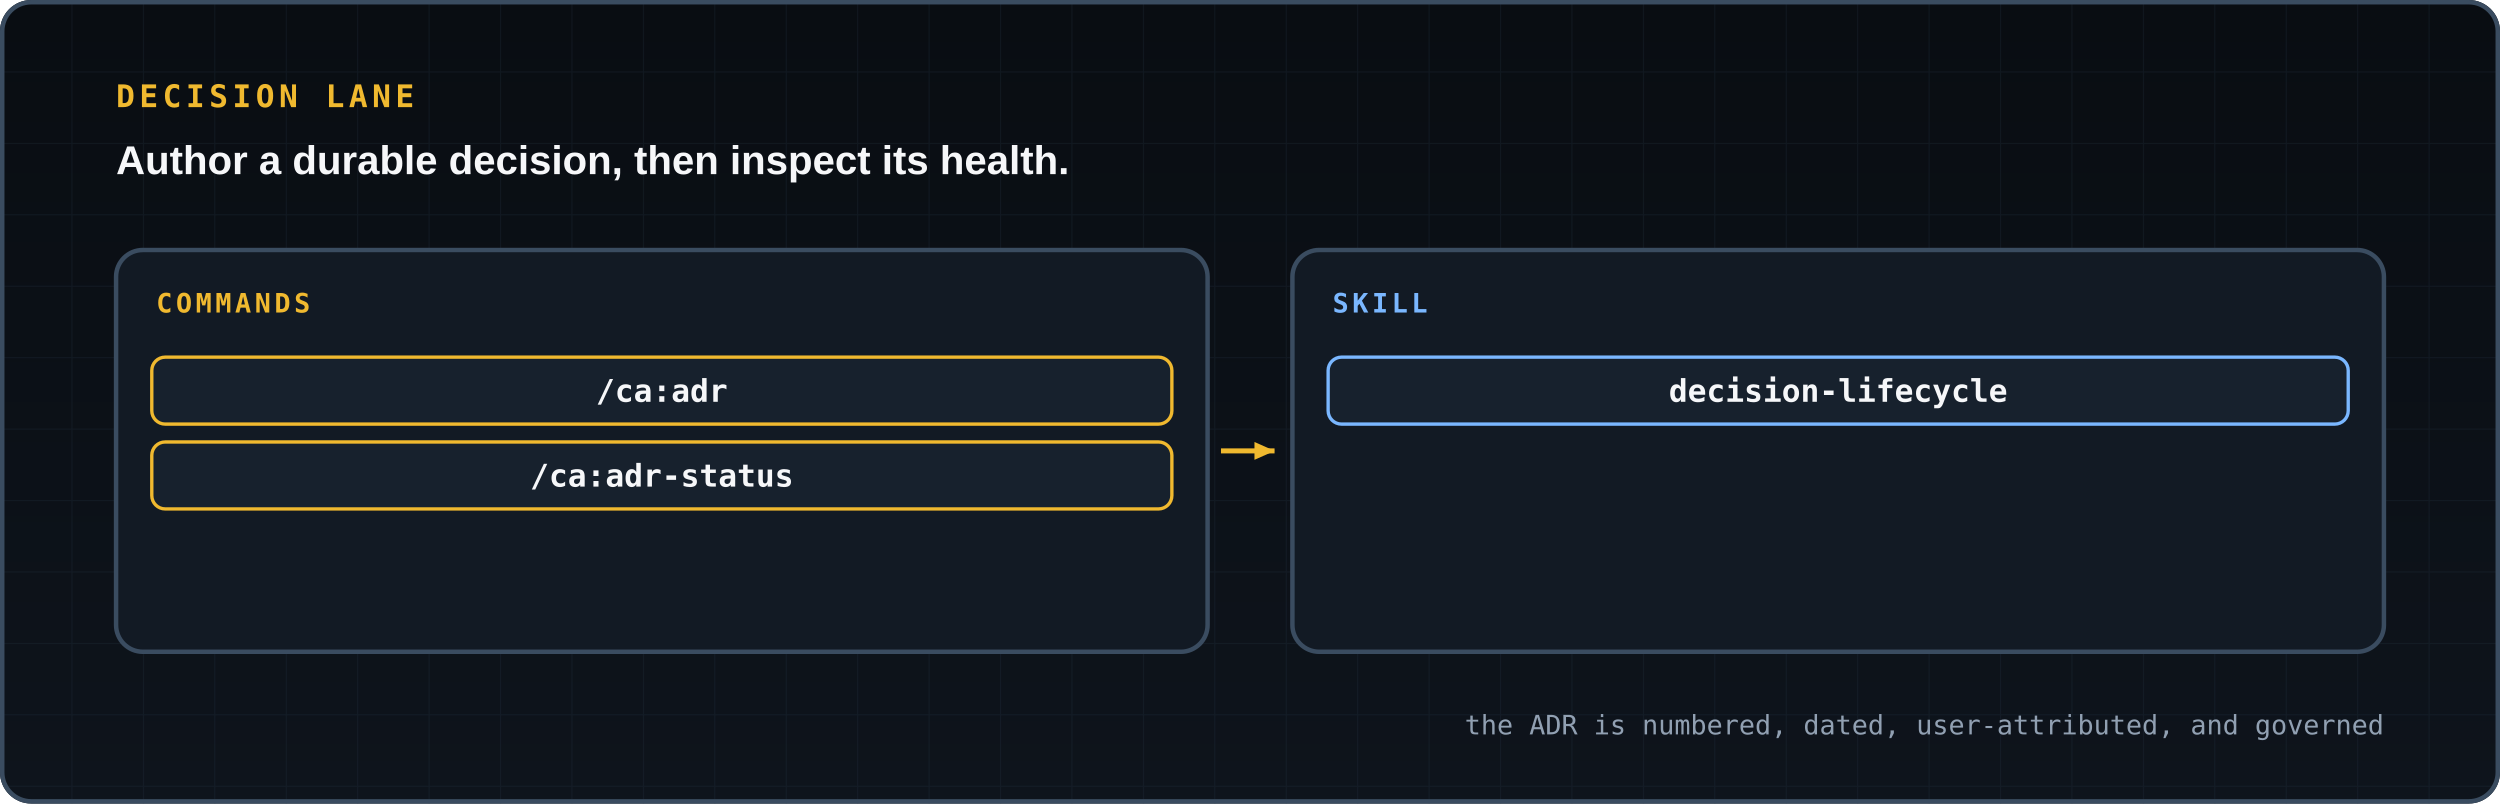
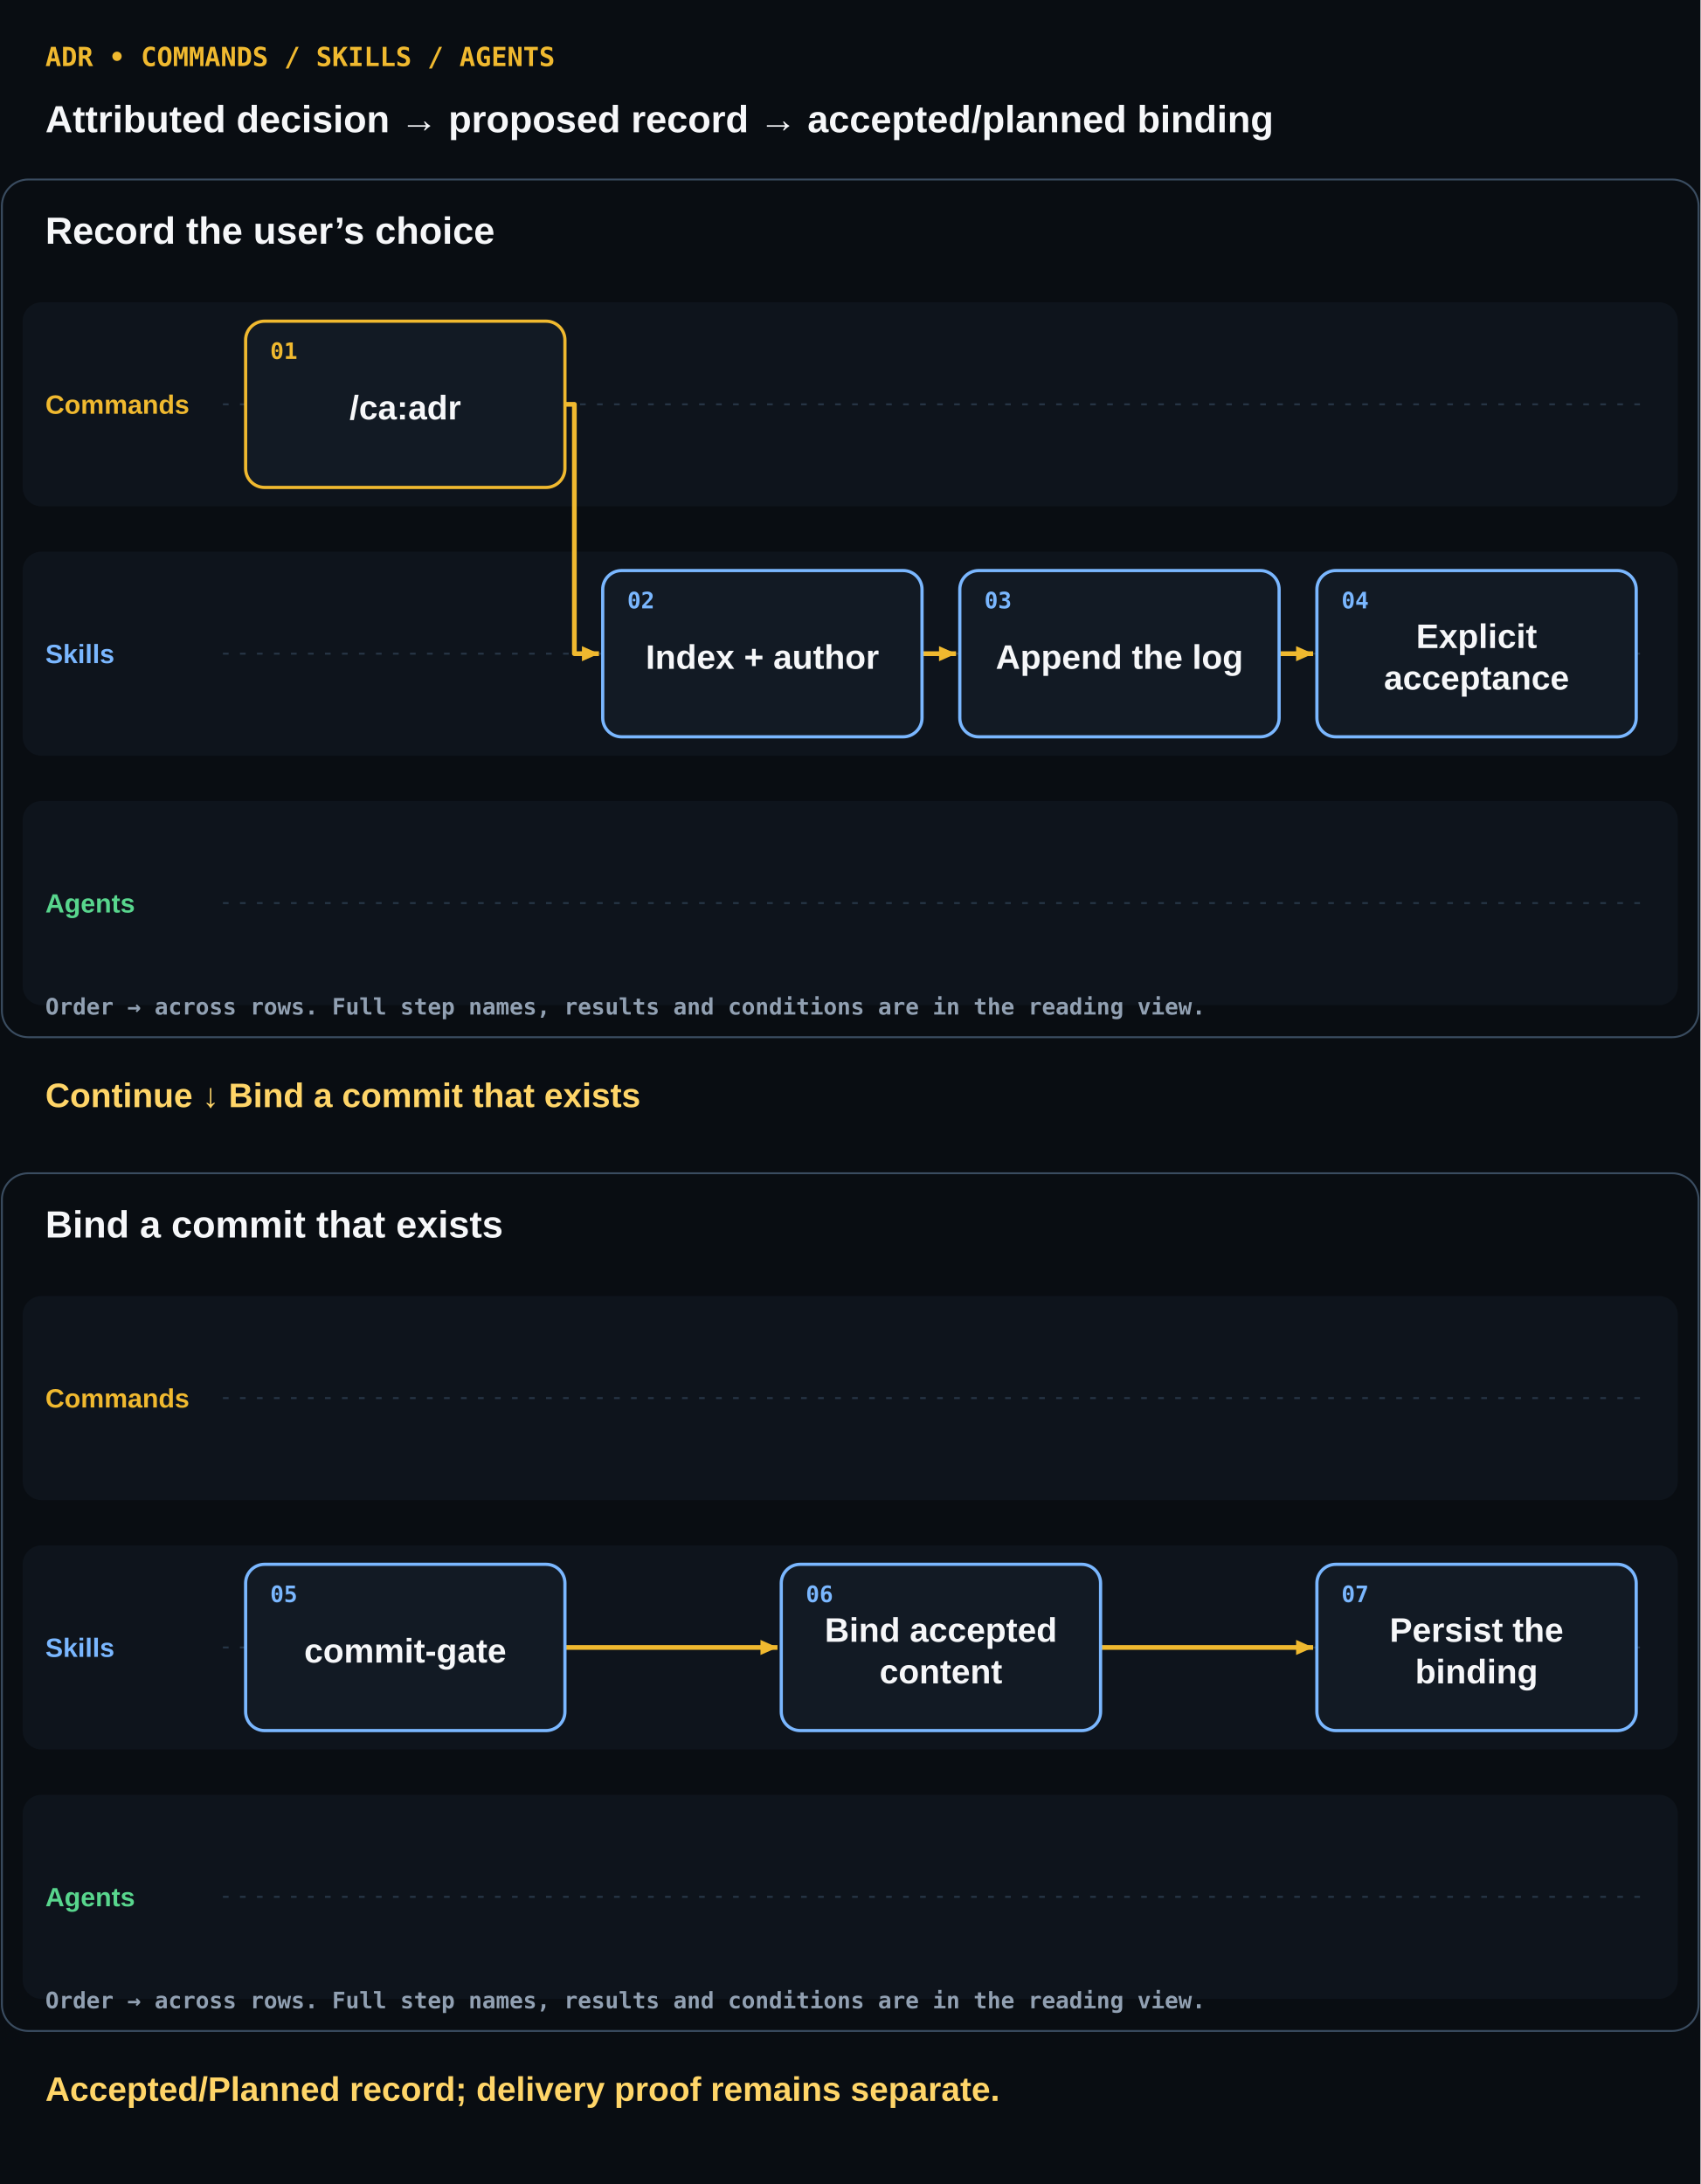
- <svg xmlns="http://www.w3.org/2000/svg" viewBox="0 0 1120 360" role="img" data-diagram-system="ca-v2">
-   <defs>
-     <linearGradient id="canvas" x1="0" y1="0" x2="0" y2="1">
-       <stop stop-color="#090d12" />
-       <stop offset="1" stop-color="#0e141c" />
-     </linearGradient>
-     <pattern id="grid" width="32" height="32" patternUnits="userSpaceOnUse">
-       <path d="M32 0H0V32" fill="none" stroke="#273647" stroke-width="1" stroke-opacity=".24" />
-     </pattern>
-     <marker id="arrow" markerUnits="userSpaceOnUse" viewBox="0 0 9 8" markerWidth="9" markerHeight="8" refX="9" refY="4" orient="auto">
-       <path d="M0 0L9 4L0 8Z" fill="context-stroke" />
-     </marker>
-   </defs>
-   <rect width="1120" height="360" rx="14" fill="url(#canvas)" />
-   <rect width="1120" height="360" rx="14" fill="url(#grid)" />
-   <rect x="1" y="1" width="1118" height="358" rx="13" fill="none" stroke="#3a4c60" stroke-width="2" />
-   <text x="52" y="48" font-family="JetBrains Mono Variable, Consolas, Cascadia Mono, monospace" font-size="14" font-weight="750" fill="#f0b92f" text-anchor="start" letter-spacing="2" data-max-width="1044">DECISION LANE</text>
-   <text x="52" y="78" font-family="Manrope Variable, Segoe UI, Arial, sans-serif" font-size="18" font-weight="700" fill="#f6f7f9" text-anchor="start" data-max-width="1044">Author a durable decision, then inspect its health.</text>
-   <rect x="52" y="112" width="489" height="180" rx="12" fill="#121a24" stroke="#3a4c60" stroke-width="2" />
-   <text x="70" y="140" font-family="JetBrains Mono Variable, Consolas, Cascadia Mono, monospace" font-size="12" font-weight="750" fill="#f0b92f" text-anchor="start" letter-spacing="1.6" data-label-kind="annotation" data-max-width="1026">COMMANDS</text>
-   <rect x="68" y="160" width="457" height="30" rx="6" fill="#17212d" stroke="#f0b92f" stroke-width="1.5" />
-   <text x="296.5" y="180" font-family="JetBrains Mono Variable, Consolas, Cascadia Mono, monospace" font-size="14" font-weight="650" fill="#f6f7f9" text-anchor="middle" data-max-width="447">/ca:adr</text>
-   <rect x="68" y="198" width="457" height="30" rx="6" fill="#17212d" stroke="#f0b92f" stroke-width="1.5" />
-   <text x="296.5" y="218" font-family="JetBrains Mono Variable, Consolas, Cascadia Mono, monospace" font-size="14" font-weight="650" fill="#f6f7f9" text-anchor="middle" data-max-width="447">/ca:adr-status</text>
-   <path d="M547 202 L571 202" fill="none" stroke="#f0b92f" stroke-width="2.25" marker-end="url(#arrow)" />
-   <rect x="579" y="112" width="489" height="180" rx="12" fill="#121a24" stroke="#3a4c60" stroke-width="2" />
-   <text x="597" y="140" font-family="JetBrains Mono Variable, Consolas, Cascadia Mono, monospace" font-size="12" font-weight="750" fill="#7ab7ff" text-anchor="start" letter-spacing="1.6" data-label-kind="annotation" data-max-width="499">SKILL</text>
-   <rect x="595" y="160" width="457" height="30" rx="6" fill="#17212d" stroke="#7ab7ff" stroke-width="1.5" />
-   <text x="823.5" y="180" font-family="JetBrains Mono Variable, Consolas, Cascadia Mono, monospace" font-size="14" font-weight="650" fill="#f6f7f9" text-anchor="middle" data-max-width="447">decision-lifecycle</text>
-   <text x="1068" y="329" font-family="JetBrains Mono Variable, Consolas, Cascadia Mono, monospace" font-size="12" font-weight="500" fill="#91a0b2" text-anchor="end" data-label-kind="annotation" data-max-width="1044">the ADR is numbered, dated, user-attributed, and governed</text>
+ <svg xmlns="http://www.w3.org/2000/svg" viewBox="0 0 900 1156" role="img" data-diagram-system="ca-v2" data-execution-map="adr">
+   <rect width="900" height="1156" fill="#090d12" />
+   <text x="24" y="35" font-family="JetBrains Mono Variable, Consolas, Cascadia Mono, monospace" font-size="14" font-weight="600" fill="#f0b92f" text-anchor="start" data-max-width="852">ADR • COMMANDS / SKILLS / AGENTS</text>
+   <text x="24" y="70" font-family="Manrope Variable, Segoe UI, Arial, sans-serif" font-size="20" font-weight="650" fill="#f6f7f9" text-anchor="start" data-max-width="852">Attributed decision → proposed record → accepted/planned binding</text>
+   <svg x="0" y="94" width="900" height="456" viewBox="0 0 900 456" role="img" data-diagram-system="ca-v2" data-execution-chapter="author-decision">
+     <defs>
+       <marker id="asset-adr-author-decision-arrow" markerUnits="userSpaceOnUse" viewBox="0 0 9 8" markerWidth="9" markerHeight="8" refX="9" refY="4" orient="auto">
+         <path d="M0 0L9 4L0 8Z" fill="#f0b92f" />
+       </marker>
+     </defs>
+     <rect x="1" y="1" width="898" height="454" rx="14" fill="#090d12" stroke="#3a4c60" />
+     <text x="24" y="35" font-family="Manrope Variable, Segoe UI, Arial, sans-serif" font-size="20" font-weight="650" fill="#f6f7f9" text-anchor="start" data-max-width="760">Record the user’s choice</text>
+     <rect x="12" y="66" width="876" height="108" rx="10" fill="#0e141c" />
+     <path d="M118 120H874" fill="none" stroke="#273647" stroke-dasharray="3 6" />
+     <text x="24" y="125" font-family="Manrope Variable, Segoe UI, Arial, sans-serif" font-size="14" font-weight="650" fill="#f0b92f" text-anchor="start" data-max-width="91">Commands</text>
+     <rect x="12" y="198" width="876" height="108" rx="10" fill="#0e141c" />
+     <path d="M118 252H874" fill="none" stroke="#273647" stroke-dasharray="3 6" />
+     <text x="24" y="257" font-family="Manrope Variable, Segoe UI, Arial, sans-serif" font-size="14" font-weight="650" fill="#7ab7ff" text-anchor="start" data-max-width="91">Skills</text>
+     <rect x="12" y="330" width="876" height="108" rx="10" fill="#0e141c" />
+     <path d="M118 384H874" fill="none" stroke="#273647" stroke-dasharray="3 6" />
+     <text x="24" y="389" font-family="Manrope Variable, Segoe UI, Arial, sans-serif" font-size="14" font-weight="650" fill="#58d68d" text-anchor="start" data-max-width="91">Agents</text>
+     <path data-map-edge="adr-entry:adr-index" data-relation="sequence" d="M299 120H304V252H317" fill="none" stroke="#f0b92f" stroke-width="2.5" stroke-linejoin="round" marker-end="url(#asset-adr-author-decision-arrow)" />
+     <path data-map-edge="adr-index:adr-log" data-relation="sequence" d="M488 252H493V252H506" fill="none" stroke="#f0b92f" stroke-width="2.5" stroke-linejoin="round" marker-end="url(#asset-adr-author-decision-arrow)" />
+     <path data-map-edge="adr-log:adr-accept" data-relation="sequence" d="M677 252H682V252H695" fill="none" stroke="#f0b92f" stroke-width="2.5" stroke-linejoin="round" marker-end="url(#asset-adr-author-decision-arrow)" />
+     <g data-map-node="adr-entry" data-role="command">
+       <rect x="130" y="76" width="169" height="88" rx="10" fill="#121a24" stroke="#f0b92f" stroke-width="1.7" />
+       <text x="143" y="96" font-family="JetBrains Mono Variable, Consolas, Cascadia Mono, monospace" font-size="12" font-weight="600" fill="#f0b92f" text-anchor="start" data-max-width="147" data-label-kind="annotation">01</text>
+       <text x="214.5" y="128" font-family="Manrope Variable, Segoe UI, Arial, sans-serif" font-size="18" font-weight="650" fill="#f6f7f9" text-anchor="middle" data-max-width="153">/ca:adr</text>
+     </g>
+     <g data-map-node="adr-index" data-role="skill">
+       <rect x="319" y="208" width="169" height="88" rx="10" fill="#121a24" stroke="#7ab7ff" stroke-width="1.7" />
+       <text x="332" y="228" font-family="JetBrains Mono Variable, Consolas, Cascadia Mono, monospace" font-size="12" font-weight="600" fill="#7ab7ff" text-anchor="start" data-max-width="147" data-label-kind="annotation">02</text>
+       <text x="403.5" y="260" font-family="Manrope Variable, Segoe UI, Arial, sans-serif" font-size="18" font-weight="650" fill="#f6f7f9" text-anchor="middle" data-max-width="153">Index + author</text>
+     </g>
+     <g data-map-node="adr-log" data-role="skill">
+       <rect x="508" y="208" width="169" height="88" rx="10" fill="#121a24" stroke="#7ab7ff" stroke-width="1.7" />
+       <text x="521" y="228" font-family="JetBrains Mono Variable, Consolas, Cascadia Mono, monospace" font-size="12" font-weight="600" fill="#7ab7ff" text-anchor="start" data-max-width="147" data-label-kind="annotation">03</text>
+       <text x="592.5" y="260" font-family="Manrope Variable, Segoe UI, Arial, sans-serif" font-size="18" font-weight="650" fill="#f6f7f9" text-anchor="middle" data-max-width="153">Append the log</text>
+     </g>
+     <g data-map-node="adr-accept" data-role="skill">
+       <rect x="697" y="208" width="169" height="88" rx="10" fill="#121a24" stroke="#7ab7ff" stroke-width="1.7" />
+       <text x="710" y="228" font-family="JetBrains Mono Variable, Consolas, Cascadia Mono, monospace" font-size="12" font-weight="600" fill="#7ab7ff" text-anchor="start" data-max-width="147" data-label-kind="annotation">04</text>
+       <text x="781.5" y="249" font-family="Manrope Variable, Segoe UI, Arial, sans-serif" font-size="18" font-weight="650" fill="#f6f7f9" text-anchor="middle" data-max-width="153">Explicit</text>
+       <text x="781.5" y="271" font-family="Manrope Variable, Segoe UI, Arial, sans-serif" font-size="18" font-weight="650" fill="#f6f7f9" text-anchor="middle" data-max-width="153">acceptance</text>
+     </g>
+     <text x="24" y="443" font-family="JetBrains Mono Variable, Consolas, Cascadia Mono, monospace" font-size="12" font-weight="600" fill="#91a0b2" text-anchor="start" data-max-width="852" data-label-kind="annotation">Order → across rows. Full step names, results and conditions are in the reading view.</text>
+   </svg>
+   <text x="24" y="586" font-family="Manrope Variable, Segoe UI, Arial, sans-serif" font-size="18" font-weight="650" fill="#ffd568" text-anchor="start" data-max-width="852">Continue ↓ Bind a commit that exists</text>
+   <svg x="0" y="620" width="900" height="456" viewBox="0 0 900 456" role="img" data-diagram-system="ca-v2" data-execution-chapter="bind-record">
+     <defs>
+       <marker id="asset-adr-bind-record-arrow" markerUnits="userSpaceOnUse" viewBox="0 0 9 8" markerWidth="9" markerHeight="8" refX="9" refY="4" orient="auto">
+         <path d="M0 0L9 4L0 8Z" fill="#f0b92f" />
+       </marker>
+     </defs>
+     <rect x="1" y="1" width="898" height="454" rx="14" fill="#090d12" stroke="#3a4c60" />
+     <text x="24" y="35" font-family="Manrope Variable, Segoe UI, Arial, sans-serif" font-size="20" font-weight="650" fill="#f6f7f9" text-anchor="start" data-max-width="760">Bind a commit that exists</text>
+     <rect x="12" y="66" width="876" height="108" rx="10" fill="#0e141c" />
+     <path d="M118 120H874" fill="none" stroke="#273647" stroke-dasharray="3 6" />
+     <text x="24" y="125" font-family="Manrope Variable, Segoe UI, Arial, sans-serif" font-size="14" font-weight="650" fill="#f0b92f" text-anchor="start" data-max-width="91">Commands</text>
+     <rect x="12" y="198" width="876" height="108" rx="10" fill="#0e141c" />
+     <path d="M118 252H874" fill="none" stroke="#273647" stroke-dasharray="3 6" />
+     <text x="24" y="257" font-family="Manrope Variable, Segoe UI, Arial, sans-serif" font-size="14" font-weight="650" fill="#7ab7ff" text-anchor="start" data-max-width="91">Skills</text>
+     <rect x="12" y="330" width="876" height="108" rx="10" fill="#0e141c" />
+     <path d="M118 384H874" fill="none" stroke="#273647" stroke-dasharray="3 6" />
+     <text x="24" y="389" font-family="Manrope Variable, Segoe UI, Arial, sans-serif" font-size="14" font-weight="650" fill="#58d68d" text-anchor="start" data-max-width="91">Agents</text>
+     <path data-map-edge="adr-source-commit:adr-binding" data-relation="return" d="M299 252H398.5V252H411.5" fill="none" stroke="#f0b92f" stroke-width="2.5" stroke-linejoin="round" marker-end="url(#asset-adr-bind-record-arrow)" />
+     <path data-map-edge="adr-binding:adr-binding-commit" data-relation="sequence" d="M582.5 252H682V252H695" fill="none" stroke="#f0b92f" stroke-width="2.5" stroke-linejoin="round" marker-end="url(#asset-adr-bind-record-arrow)" />
+     <g data-map-node="adr-source-commit" data-role="skill">
+       <rect x="130" y="208" width="169" height="88" rx="10" fill="#121a24" stroke="#7ab7ff" stroke-width="1.7" />
+       <text x="143" y="228" font-family="JetBrains Mono Variable, Consolas, Cascadia Mono, monospace" font-size="12" font-weight="600" fill="#7ab7ff" text-anchor="start" data-max-width="147" data-label-kind="annotation">05</text>
+       <text x="214.5" y="260" font-family="Manrope Variable, Segoe UI, Arial, sans-serif" font-size="18" font-weight="650" fill="#f6f7f9" text-anchor="middle" data-max-width="153">commit-gate</text>
+     </g>
+     <g data-map-node="adr-binding" data-role="skill">
+       <rect x="413.5" y="208" width="169" height="88" rx="10" fill="#121a24" stroke="#7ab7ff" stroke-width="1.7" />
+       <text x="426.5" y="228" font-family="JetBrains Mono Variable, Consolas, Cascadia Mono, monospace" font-size="12" font-weight="600" fill="#7ab7ff" text-anchor="start" data-max-width="147" data-label-kind="annotation">06</text>
+       <text x="498" y="249" font-family="Manrope Variable, Segoe UI, Arial, sans-serif" font-size="18" font-weight="650" fill="#f6f7f9" text-anchor="middle" data-max-width="153">Bind accepted</text>
+       <text x="498" y="271" font-family="Manrope Variable, Segoe UI, Arial, sans-serif" font-size="18" font-weight="650" fill="#f6f7f9" text-anchor="middle" data-max-width="153">content</text>
+     </g>
+     <g data-map-node="adr-binding-commit" data-role="skill">
+       <rect x="697" y="208" width="169" height="88" rx="10" fill="#121a24" stroke="#7ab7ff" stroke-width="1.7" />
+       <text x="710" y="228" font-family="JetBrains Mono Variable, Consolas, Cascadia Mono, monospace" font-size="12" font-weight="600" fill="#7ab7ff" text-anchor="start" data-max-width="147" data-label-kind="annotation">07</text>
+       <text x="781.5" y="249" font-family="Manrope Variable, Segoe UI, Arial, sans-serif" font-size="18" font-weight="650" fill="#f6f7f9" text-anchor="middle" data-max-width="153">Persist the</text>
+       <text x="781.5" y="271" font-family="Manrope Variable, Segoe UI, Arial, sans-serif" font-size="18" font-weight="650" fill="#f6f7f9" text-anchor="middle" data-max-width="153">binding</text>
+     </g>
+     <text x="24" y="443" font-family="JetBrains Mono Variable, Consolas, Cascadia Mono, monospace" font-size="12" font-weight="600" fill="#91a0b2" text-anchor="start" data-max-width="852" data-label-kind="annotation">Order → across rows. Full step names, results and conditions are in the reading view.</text>
+   </svg>
+   <text x="24" y="1112" font-family="Manrope Variable, Segoe UI, Arial, sans-serif" font-size="18" font-weight="650" fill="#ffd568" text-anchor="start" data-max-width="852">Accepted/Planned record; delivery proof remains separate.</text>
</svg>
